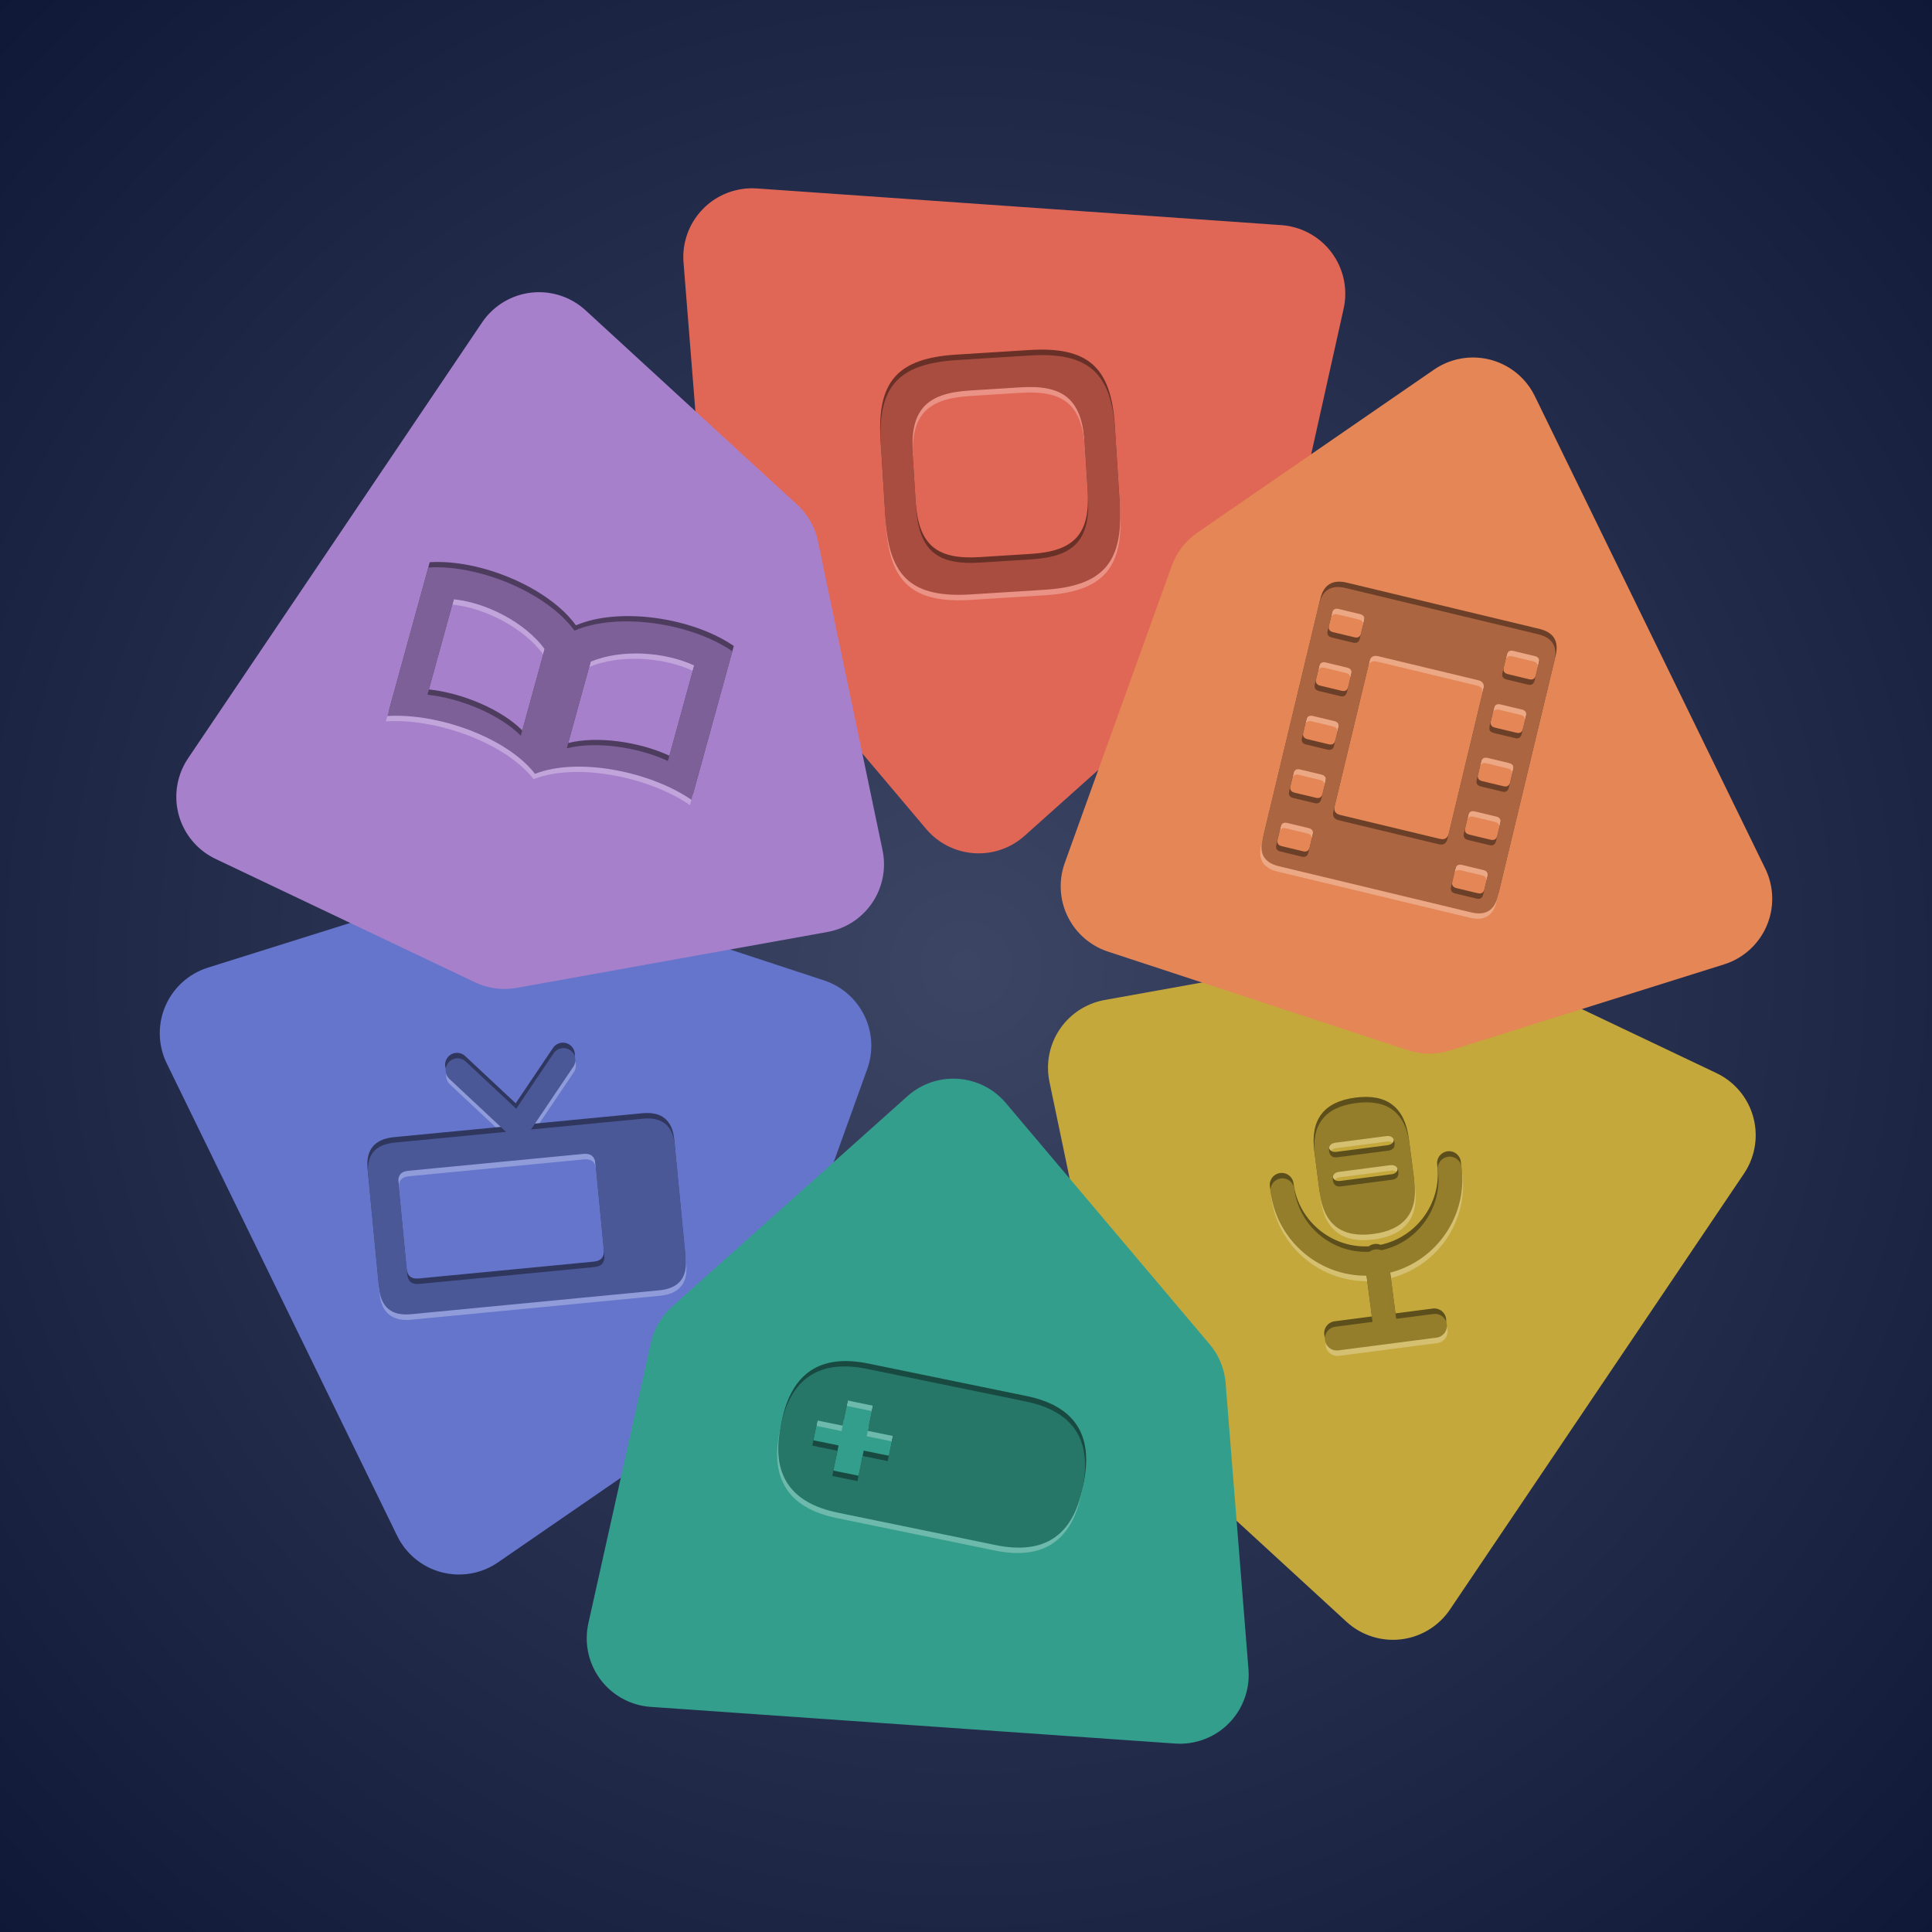
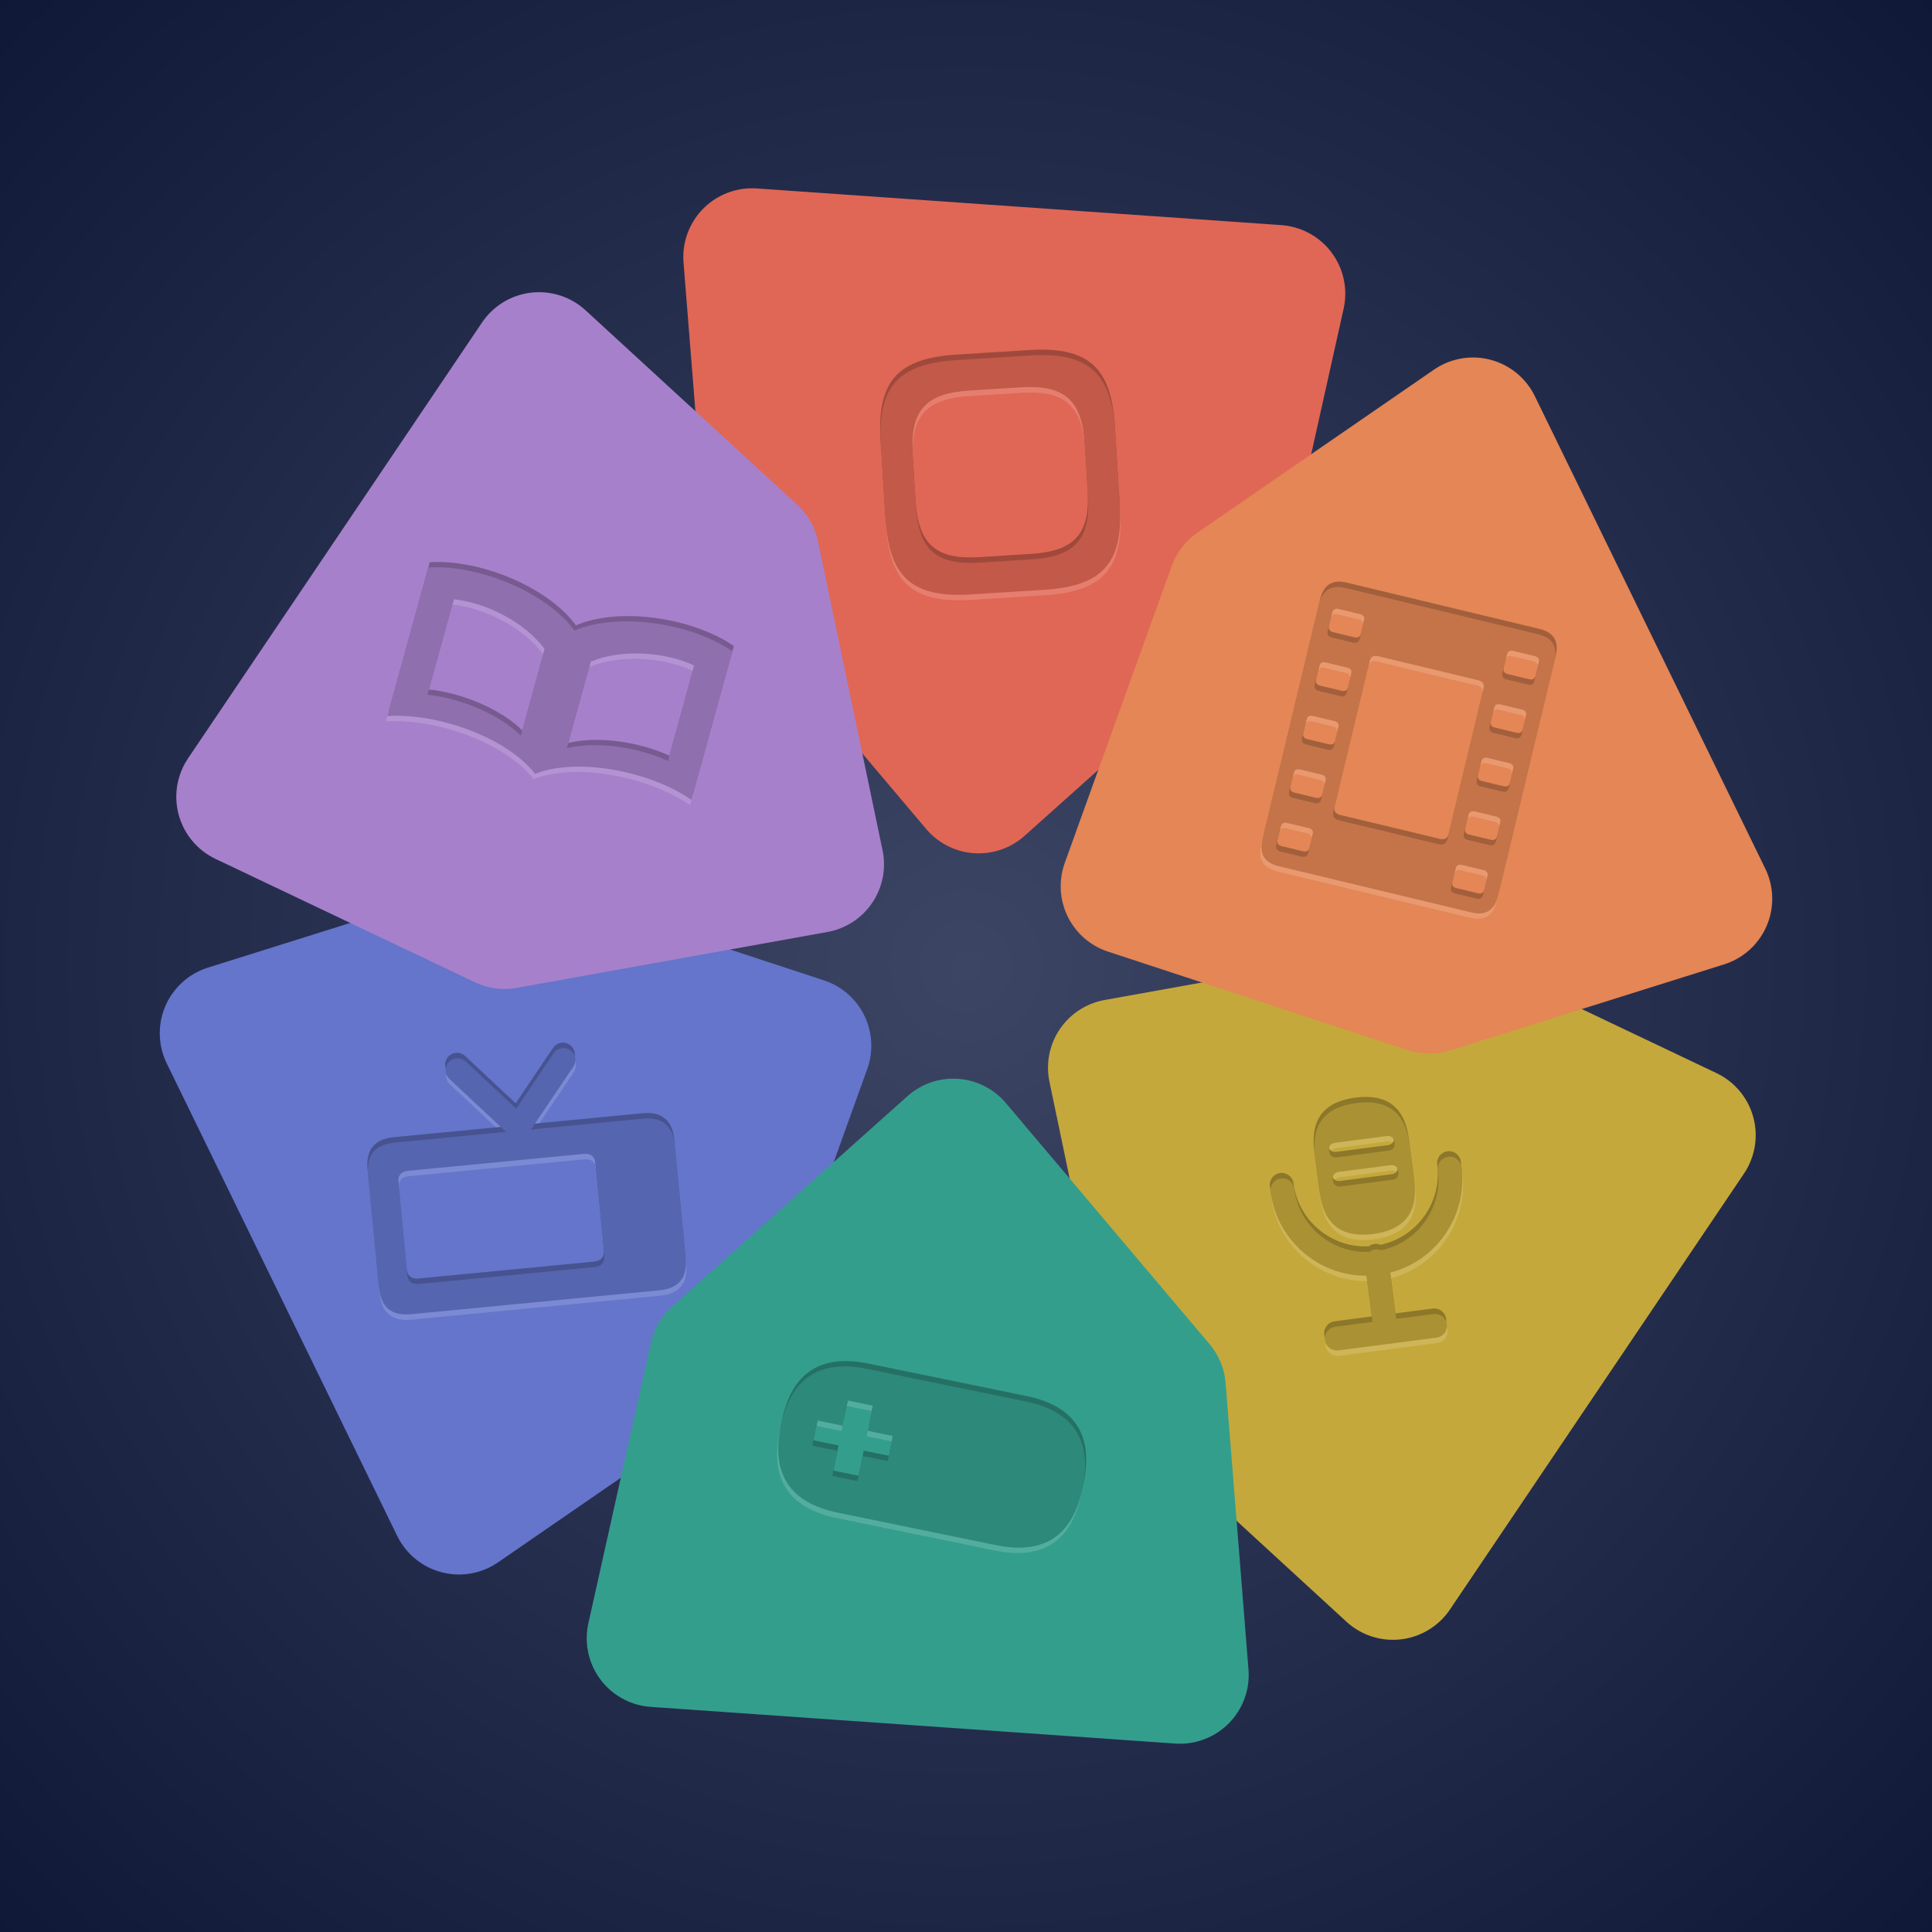
<svg xmlns="http://www.w3.org/2000/svg" width="1024" height="1024" viewBox="0 0 1024 1024">
  <defs>
    <radialGradient id="bg-final-dark" cx="0.5" cy="0.5" r="0.72">
      <stop offset="0" stop-color="#3D4565" />
      <stop offset="1" stop-color="#0F1737" />
    </radialGradient>
    <g id="g-book-final-dark">
      <path fill="currentColor" fill-rule="evenodd" d="M 0 -34 C -20 -50 -60 -55 -86 -46 L -86 38 C -60 29 -20 32 0 47 C 20 32 60 29 86 38 L 86 -46 C 60 -55 20 -50 0 -34 Z M -13 -20 C -27 -31 -50 -36 -68 -33 L -68 21 C -50 18 -27 21 -13 29 Z M 13 -20 C 27 -31 50 -36 68 -33 L 68 21 C 50 18 27 21 13 29 Z" />
    </g>
    <g id="g-film-final-dark">
      <path fill="currentColor" fill-rule="evenodd" d="M -54 -78 L 54 -78 Q 66 -78 66 -66 L 66 66 Q 66 78 54 78 L -54 78 Q -66 78 -66 66 L -66 -66 Q -66 -78 -54 -78 Z M -28 -46 L 28 -46 Q 32 -46 32 -42 L 32 42 Q 32 46 28 46 L -28 46 Q -32 46 -32 42 L -32 -42 Q -32 -46 -28 -46 Z M -55 -66 h 12 q 3 0 3 3 v 10 q 0 3 -3 3 h -12 q -3 0 -3 -3 v -10 q 0 -3 3 -3 Z M -55 -36 h 12 q 3 0 3 3 v 10 q 0 3 -3 3 h -12 q -3 0 -3 -3 v -10 q 0 -3 3 -3 Z M -55 -6 h 12 q 3 0 3 3 v 10 q 0 3 -3 3 h -12 q -3 0 -3 -3 v -10 q 0 -3 3 -3 Z M -55 24 h 12 q 3 0 3 3 v 10 q 0 3 -3 3 h -12 q -3 0 -3 -3 v -10 q 0 -3 3 -3 Z M -55 54 h 12 q 3 0 3 3 v 10 q 0 3 -3 3 h -12 q -3 0 -3 -3 v -10 q 0 -3 3 -3 Z M 43 -66 h 12 q 3 0 3 3 v 10 q 0 3 -3 3 h -12 q -3 0 -3 -3 v -10 q 0 -3 3 -3 Z M 43 -36 h 12 q 3 0 3 3 v 10 q 0 3 -3 3 h -12 q -3 0 -3 -3 v -10 q 0 -3 3 -3 Z M 43 -6 h 12 q 3 0 3 3 v 10 q 0 3 -3 3 h -12 q -3 0 -3 -3 v -10 q 0 -3 3 -3 Z M 43 24 h 12 q 3 0 3 3 v 10 q 0 3 -3 3 h -12 q -3 0 -3 -3 v -10 q 0 -3 3 -3 Z M 43 54 h 12 q 3 0 3 3 v 10 q 0 3 -3 3 h -12 q -3 0 -3 -3 v -10 q 0 -3 3 -3 Z" />
    </g>
    <g id="g-tv-final-dark">
      <path fill="none" stroke="currentColor" stroke-width="13" stroke-linecap="round" d="M 0 -30 L -30 -64 M 0 -30 L 28 -64" />
      <path fill="currentColor" fill-rule="evenodd" d="M -68 -28 L 68 -28 Q 84 -28 84 -12 L 84 50 Q 84 66 68 66 L -68 66 Q -84 66 -84 50 L -84 -12 Q -84 -28 -68 -28 Z M -62 -12 L 34 -12 Q 40 -12 40 -6 L 40 44 Q 40 50 34 50 L -62 50 Q -68 50 -68 44 L -68 -6 Q -68 -12 -62 -12 Z M 62 -4 a 7 7 0 1 0 0 0 Z M 62 16 a 7 7 0 1 0 0 0 Z M 62 36 a 7 7 0 1 0 0 0 Z" />
    </g>
    <g id="g-pad-final-dark">
      <path fill="currentColor" fill-rule="evenodd" d="M -44 -40 L 44 -40 Q 84 -40 84 0 Q 84 40 44 40 L -44 40 Q -84 40 -84 0 Q -84 -40 -44 -40 Z M -51 -21 L -37 -21 L -37 -7 L -23 -7 L -23 7 L -37 7 L -37 21 L -51 21 L -51 7 L -65 7 L -65 -7 L -51 -7 Z M 44 -22 a 8 8 0 1 0 0 0 Z M 60 -3 a 8 8 0 1 0 0 0 Z M 28 -3 a 8 8 0 1 0 0 0 Z M 44 16 a 8 8 0 1 0 0 0 Z" />
    </g>
    <g id="g-mic-final-dark">
      <path fill="none" stroke="currentColor" stroke-width="13" stroke-linecap="round" d="M -46 -34 A 46 46 0 0 0 46 -34 M 0 11 L 0 44 M -27 50 L 27 50" />
      <path fill="currentColor" fill-rule="evenodd" d="M -26 -50 Q -26 -76 0 -76 Q 26 -76 26 -50 L 26 -30 Q 26 -4 0 -4 Q -26 -4 -26 -30 Z M -14 -56 L 14 -56 Q 18 -56 18 -52 Q 18 -48 14 -48 L -14 -48 Q -18 -48 -18 -52 Q -18 -56 -14 -56 Z M -14 -40 L 14 -40 Q 18 -40 18 -36 Q 18 -32 14 -32 L -14 -32 Q -18 -32 -18 -36 Q -18 -40 -14 -40 Z" />
    </g>
    <g id="g-app-final-dark">
      <path fill="currentColor" fill-rule="evenodd" d="M -20 -64 L 20 -64 C 52 -64 64 -52 64 -20 L 64 20 C 64 52 52 64 20 64 L -20 64 C -52 64 -64 52 -64 20 L -64 -20 C -64 -52 -52 -64 -20 -64 Z M -14 -47 L 14 -47 C 38 -47 47 -38 47 -14 L 47 14 C 47 38 38 47 14 47 L -14 47 C -38 47 -47 38 -47 14 L -47 -14 C -47 -38 -38 -47 -14 -47 Z M 0 -10 a 10 10 0 1 0 0 0 Z" />
    </g>
  </defs>
  <rect width="1024" height="1024" fill="url(#bg-final-dark)" />
  <g transform="translate(512 512) scale(0.81) translate(-512 -512) rotate(4 512 512)">
    <path d="M 512.0 418.0 L 368.0 269.9 L 340.0 84.0 L 684.0 84.0 L 656.0 269.9 Z" fill="#E06755" stroke="#E06755" stroke-width="90" stroke-linejoin="round" transform="rotate(0 512 512) translate(0 -25)" />
    <path d="M 512.0 418.0 L 368.0 269.9 L 340.0 84.0 L 684.0 84.0 L 656.0 269.9 Z" fill="#C5A83B" stroke="#C5A83B" stroke-width="90" stroke-linejoin="round" transform="rotate(120 512 512) translate(0 -25)" />
    <path d="M 512.0 418.0 L 368.0 269.9 L 340.0 84.0 L 684.0 84.0 L 656.0 269.9 Z" fill="#6475CB" stroke="#6475CB" stroke-width="90" stroke-linejoin="round" transform="rotate(240 512 512) translate(0 -25)" />
    <path d="M 512.0 418.0 L 368.0 269.9 L 340.0 84.0 L 684.0 84.0 L 656.0 269.9 Z" fill="#E48655" stroke="#E48655" stroke-width="90" stroke-linejoin="round" transform="rotate(60 512 512) translate(0 -25)" />
    <path d="M 512.0 418.0 L 368.0 269.9 L 340.0 84.0 L 684.0 84.0 L 656.0 269.9 Z" fill="#349E8C" stroke="#349E8C" stroke-width="90" stroke-linejoin="round" transform="rotate(180 512 512) translate(0 -25)" />
    <path d="M 512.0 418.0 L 368.0 269.9 L 340.0 84.0 L 684.0 84.0 L 656.0 269.9 Z" fill="#A780CB" stroke="#A780CB" stroke-width="90" stroke-linejoin="round" transform="rotate(300 512 512) translate(0 -25)" />
    <g transform="rotate(0 512 512) translate(0 -25) translate(512.0 214.9) rotate(-7.60) scale(1.2)">
-       <use href="#g-app-final-dark" y="3" color="#E99285" />
-       <use href="#g-app-final-dark" y="-3" color="#693028" />
-       <use href="#g-app-final-dark" color="#A84D40" />
+       <use href="#g-app-final-dark" y="3" color="#E57E6F" />
+       <use href="#g-app-final-dark" y="-3" color="#9F493C" />
+       <use href="#g-app-final-dark" color="#C25949" />
    </g>
    <g transform="rotate(60 512 512) translate(0 -25) translate(512.0 214.9) rotate(-50.50) scale(1.2)">
-       <use href="#g-film-final-dark" y="3" color="#ECA885" />
-       <use href="#g-film-final-dark" y="-3" color="#6B3F28" />
-       <use href="#g-film-final-dark" color="#AB6540" />
+       <use href="#g-film-final-dark" y="3" color="#E8996F" />
+       <use href="#g-film-final-dark" y="-3" color="#A25F3C" />
+       <use href="#g-film-final-dark" color="#C57449" />
    </g>
    <g transform="rotate(120 512 512) translate(0 -25) translate(512.0 214.9) rotate(-131.40) scale(1.2)">
-       <use href="#g-mic-final-dark" y="3" color="#D5C072" />
-       <use href="#g-mic-final-dark" y="-3" color="#5D4F1C" />
-       <use href="#g-mic-final-dark" color="#947E2C" />
+       <use href="#g-mic-final-dark" y="3" color="#CEB559" />
+       <use href="#g-mic-final-dark" y="-3" color="#8C772A" />
+       <use href="#g-mic-final-dark" color="#AA9133" />
    </g>
    <g transform="rotate(180 512 512) translate(0 -25) translate(512.0 214.9) rotate(-172.40) scale(1.2)">
-       <use href="#g-pad-final-dark" y="3" color="#6DB9AC" />
-       <use href="#g-pad-final-dark" y="-3" color="#184A42" />
-       <use href="#g-pad-final-dark" color="#277769" />
+       <use href="#g-pad-final-dark" y="3" color="#53AD9E" />
+       <use href="#g-pad-final-dark" y="-3" color="#257064" />
+       <use href="#g-pad-final-dark" color="#2D8979" />
    </g>
    <g transform="rotate(240 512 512) translate(0 -25) translate(512.0 214.9) rotate(-249.50) scale(1.2)">
-       <use href="#g-tv-final-dark" y="3" color="#909CDA" />
-       <use href="#g-tv-final-dark" y="-3" color="#2F375F" />
-       <use href="#g-tv-final-dark" color="#4B5898" />
+       <use href="#g-tv-final-dark" y="3" color="#7C8AD3" />
+       <use href="#g-tv-final-dark" y="-3" color="#475390" />
+       <use href="#g-tv-final-dark" color="#5665AF" />
    </g>
    <g transform="rotate(300 512 512) translate(0 -25) translate(512.0 214.9) rotate(-288.60) scale(1.2)">
-       <use href="#g-book-final-dark" y="3" color="#C0A4DA" />
-       <use href="#g-book-final-dark" y="-3" color="#4E3C5F" />
-       <use href="#g-book-final-dark" color="#7D6098" />
+       <use href="#g-book-final-dark" y="3" color="#B493D3" />
+       <use href="#g-book-final-dark" y="-3" color="#775B90" />
+       <use href="#g-book-final-dark" color="#906FAF" />
    </g>
  </g>
</svg>
